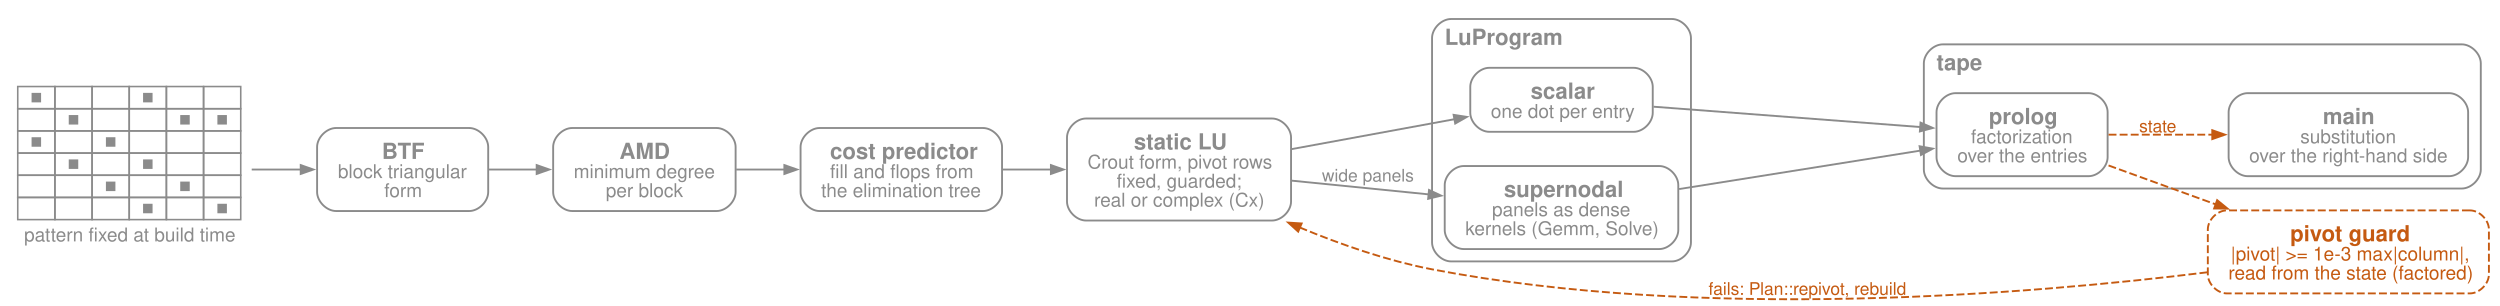
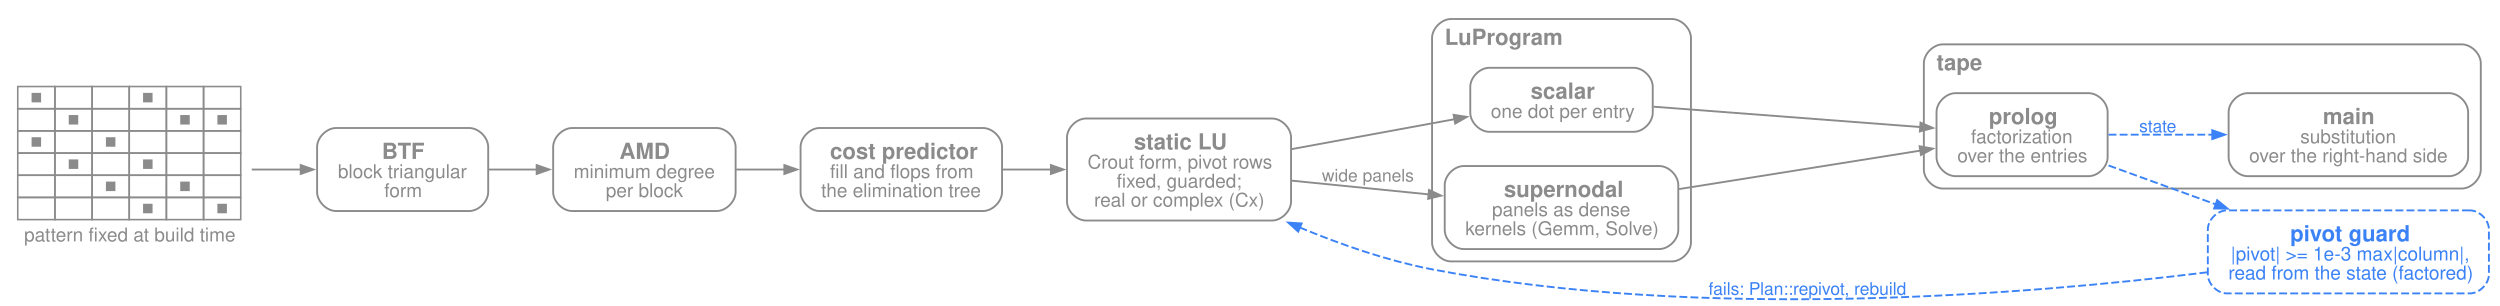
<svg xmlns="http://www.w3.org/2000/svg" width="1578pt" height="193pt" viewBox="0.00 0.00 1578.00 193.00">
  <g id="graph0" class="graph" transform="scale(1 1) rotate(0) translate(4 189.41)">
    <g id="clust1" class="cluster">
      <path fill="none" stroke="#8b8b8b" stroke-width="1.2" d="M911.91,-24.41C911.91,-24.41 1051.33,-24.41 1051.33,-24.41 1057.33,-24.41 1063.33,-30.41 1063.33,-36.41 1063.33,-36.41 1063.33,-165.41 1063.33,-165.41 1063.33,-171.41 1057.33,-177.41 1051.33,-177.41 1051.33,-177.41 911.91,-177.41 911.91,-177.41 905.91,-177.41 899.91,-171.41 899.91,-165.41 899.91,-165.41 899.91,-36.41 899.91,-36.41 899.91,-30.41 905.91,-24.41 911.91,-24.41" />
      <text xml:space="preserve" text-anchor="start" x="907.91" y="-161.11" font-family="Helvetica,Arial,sans-serif" font-weight="bold" font-size="14.00" fill="#8b8b8b">LuProgram</text>
    </g>
    <g id="clust2" class="cluster">
      <path fill="none" stroke="#8b8b8b" stroke-width="1.2" d="M1222.33,-70.41C1222.33,-70.41 1549.88,-70.41 1549.88,-70.41 1555.88,-70.41 1561.88,-76.41 1561.88,-82.41 1561.88,-82.41 1561.88,-149.41 1561.88,-149.41 1561.88,-155.41 1555.88,-161.41 1549.88,-161.41 1549.88,-161.41 1222.33,-161.41 1222.33,-161.41 1216.33,-161.41 1210.33,-155.41 1210.33,-149.41 1210.33,-149.41 1210.33,-82.41 1210.33,-82.41 1210.33,-76.41 1216.33,-70.41 1222.33,-70.41" />
      <text xml:space="preserve" text-anchor="start" x="1218.33" y="-145.11" font-family="Helvetica,Arial,sans-serif" font-weight="bold" font-size="14.00" fill="#8b8b8b">tape</text>
    </g>
    <g id="node1" class="node">
      <polygon fill="none" stroke="#8b8b8b" points="7.2,-120.79 7.2,-134.79 30.66,-134.79 30.66,-120.79 7.2,-120.79" />
      <polygon fill="#8b8b8b" stroke="none" points="15.93,-124.79 15.93,-130.79 21.93,-130.79 21.93,-124.79 15.93,-124.79" />
      <polygon fill="none" stroke="#8b8b8b" points="30.66,-120.79 30.66,-134.79 54.12,-134.79 54.12,-120.79 30.66,-120.79" />
      <polygon fill="none" stroke="#8b8b8b" points="54.12,-120.79 54.12,-134.79 77.58,-134.79 77.58,-120.79 54.12,-120.79" />
      <polygon fill="none" stroke="#8b8b8b" points="77.58,-120.79 77.58,-134.79 101.03,-134.79 101.03,-120.79 77.58,-120.79" />
      <polygon fill="#8b8b8b" stroke="none" points="86.3,-124.79 86.3,-130.79 92.3,-130.79 92.3,-124.79 86.3,-124.79" />
      <polygon fill="none" stroke="#8b8b8b" points="101.03,-120.79 101.03,-134.79 124.49,-134.79 124.49,-120.79 101.03,-120.79" />
      <polygon fill="none" stroke="#8b8b8b" points="124.49,-120.79 124.49,-134.79 147.95,-134.79 147.95,-120.79 124.49,-120.79" />
      <polygon fill="none" stroke="#8b8b8b" points="7.2,-106.79 7.2,-120.79 30.66,-120.79 30.66,-106.79 7.2,-106.79" />
      <polygon fill="none" stroke="#8b8b8b" points="30.66,-106.79 30.66,-120.79 54.12,-120.79 54.12,-106.79 30.66,-106.79" />
      <polygon fill="#8b8b8b" stroke="none" points="39.39,-110.79 39.39,-116.79 45.39,-116.79 45.39,-110.79 39.39,-110.79" />
      <polygon fill="none" stroke="#8b8b8b" points="54.12,-106.79 54.12,-120.79 77.58,-120.79 77.58,-106.79 54.12,-106.79" />
      <polygon fill="none" stroke="#8b8b8b" points="77.58,-106.79 77.58,-120.79 101.03,-120.79 101.03,-106.79 77.58,-106.79" />
      <polygon fill="none" stroke="#8b8b8b" points="101.03,-106.79 101.03,-120.79 124.49,-120.79 124.49,-106.79 101.03,-106.79" />
      <polygon fill="#8b8b8b" stroke="none" points="109.76,-110.79 109.76,-116.79 115.76,-116.79 115.76,-110.79 109.76,-110.79" />
      <polygon fill="none" stroke="#8b8b8b" points="124.49,-106.79 124.49,-120.79 147.95,-120.79 147.95,-106.79 124.49,-106.79" />
      <polygon fill="#8b8b8b" stroke="none" points="133.22,-110.79 133.22,-116.79 139.22,-116.79 139.22,-110.79 133.22,-110.79" />
      <polygon fill="none" stroke="#8b8b8b" points="7.2,-92.79 7.2,-106.79 30.66,-106.79 30.66,-92.79 7.2,-92.79" />
      <polygon fill="#8b8b8b" stroke="none" points="15.93,-96.79 15.93,-102.79 21.93,-102.79 21.93,-96.79 15.93,-96.79" />
      <polygon fill="none" stroke="#8b8b8b" points="30.66,-92.79 30.66,-106.79 54.12,-106.79 54.12,-92.79 30.66,-92.79" />
      <polygon fill="none" stroke="#8b8b8b" points="54.12,-92.79 54.12,-106.79 77.58,-106.79 77.58,-92.79 54.12,-92.79" />
      <polygon fill="#8b8b8b" stroke="none" points="62.85,-96.79 62.85,-102.79 68.85,-102.79 68.85,-96.79 62.85,-96.79" />
      <polygon fill="none" stroke="#8b8b8b" points="77.58,-92.79 77.58,-106.79 101.03,-106.79 101.03,-92.79 77.58,-92.79" />
      <polygon fill="none" stroke="#8b8b8b" points="101.03,-92.79 101.03,-106.79 124.49,-106.79 124.49,-92.79 101.03,-92.79" />
      <polygon fill="none" stroke="#8b8b8b" points="124.49,-92.79 124.49,-106.79 147.95,-106.79 147.95,-92.79 124.49,-92.79" />
      <polygon fill="none" stroke="#8b8b8b" points="7.2,-78.79 7.2,-92.79 30.66,-92.79 30.66,-78.79 7.2,-78.79" />
      <polygon fill="none" stroke="#8b8b8b" points="30.66,-78.79 30.66,-92.79 54.12,-92.79 54.12,-78.79 30.66,-78.79" />
      <polygon fill="#8b8b8b" stroke="none" points="39.39,-82.79 39.39,-88.79 45.39,-88.79 45.39,-82.79 39.39,-82.79" />
      <polygon fill="none" stroke="#8b8b8b" points="54.12,-78.79 54.12,-92.79 77.58,-92.79 77.58,-78.79 54.12,-78.79" />
      <polygon fill="none" stroke="#8b8b8b" points="77.58,-78.79 77.58,-92.79 101.03,-92.79 101.03,-78.79 77.58,-78.79" />
      <polygon fill="#8b8b8b" stroke="none" points="86.3,-82.79 86.3,-88.79 92.3,-88.79 92.3,-82.79 86.3,-82.79" />
      <polygon fill="none" stroke="#8b8b8b" points="101.03,-78.79 101.03,-92.79 124.49,-92.79 124.49,-78.79 101.03,-78.79" />
      <polygon fill="none" stroke="#8b8b8b" points="124.49,-78.79 124.49,-92.79 147.95,-92.79 147.95,-78.79 124.49,-78.79" />
      <polygon fill="none" stroke="#8b8b8b" points="7.2,-64.79 7.2,-78.79 30.66,-78.79 30.66,-64.79 7.2,-64.79" />
      <polygon fill="none" stroke="#8b8b8b" points="30.66,-64.79 30.66,-78.79 54.12,-78.79 54.12,-64.79 30.66,-64.79" />
      <polygon fill="none" stroke="#8b8b8b" points="54.12,-64.79 54.12,-78.79 77.58,-78.79 77.58,-64.79 54.12,-64.79" />
      <polygon fill="#8b8b8b" stroke="none" points="62.85,-68.79 62.85,-74.79 68.85,-74.79 68.85,-68.79 62.85,-68.79" />
      <polygon fill="none" stroke="#8b8b8b" points="77.58,-64.79 77.58,-78.79 101.03,-78.79 101.03,-64.79 77.58,-64.79" />
      <polygon fill="none" stroke="#8b8b8b" points="101.03,-64.79 101.03,-78.79 124.49,-78.79 124.49,-64.79 101.03,-64.79" />
      <polygon fill="#8b8b8b" stroke="none" points="109.76,-68.79 109.76,-74.79 115.76,-74.79 115.76,-68.79 109.76,-68.79" />
      <polygon fill="none" stroke="#8b8b8b" points="124.49,-64.79 124.49,-78.79 147.95,-78.79 147.95,-64.79 124.49,-64.79" />
      <polygon fill="none" stroke="#8b8b8b" points="7.2,-50.79 7.2,-64.79 30.66,-64.79 30.66,-50.79 7.2,-50.79" />
      <polygon fill="none" stroke="#8b8b8b" points="30.66,-50.79 30.66,-64.79 54.12,-64.79 54.12,-50.79 30.66,-50.79" />
      <polygon fill="none" stroke="#8b8b8b" points="54.12,-50.79 54.12,-64.79 77.58,-64.79 77.58,-50.79 54.12,-50.79" />
      <polygon fill="none" stroke="#8b8b8b" points="77.58,-50.79 77.58,-64.79 101.03,-64.79 101.03,-50.79 77.58,-50.79" />
      <polygon fill="#8b8b8b" stroke="none" points="86.3,-54.79 86.3,-60.79 92.3,-60.79 92.3,-54.79 86.3,-54.79" />
      <polygon fill="none" stroke="#8b8b8b" points="101.03,-50.79 101.03,-64.79 124.49,-64.79 124.49,-50.79 101.03,-50.79" />
      <polygon fill="none" stroke="#8b8b8b" points="124.49,-50.79 124.49,-64.79 147.95,-64.79 147.95,-50.79 124.49,-50.79" />
      <polygon fill="#8b8b8b" stroke="none" points="133.22,-54.79 133.22,-60.79 139.22,-60.79 139.22,-54.79 133.22,-54.79" />
      <text xml:space="preserve" text-anchor="start" x="11.2" y="-37.04" font-family="Helvetica,Arial,sans-serif" font-size="12.00" fill="#8b8b8b">pattern fixed at build time</text>
    </g>
    <g id="node2" class="node">
      <path fill="none" stroke="#8b8b8b" stroke-width="1.2" d="M292.15,-108.61C292.15,-108.61 208.15,-108.61 208.15,-108.61 202.15,-108.61 196.15,-102.61 196.15,-96.61 196.15,-96.61 196.15,-68.21 196.15,-68.21 196.15,-62.21 202.15,-56.21 208.15,-56.21 208.15,-56.21 292.15,-56.21 292.15,-56.21 298.15,-56.21 304.15,-62.21 304.15,-68.21 304.15,-68.21 304.15,-96.61 304.15,-96.61 304.15,-102.61 298.15,-108.61 292.15,-108.61" />
      <text xml:space="preserve" text-anchor="start" x="237.03" y="-89.11" font-family="Helvetica,Arial,sans-serif" font-weight="bold" font-size="14.00" fill="#8b8b8b">BTF</text>
      <text xml:space="preserve" text-anchor="start" x="209.28" y="-77.01" font-family="Helvetica,Arial,sans-serif" font-size="12.00" fill="#8b8b8b">block triangular</text>
      <text xml:space="preserve" text-anchor="start" x="238.53" y="-65.01" font-family="Helvetica,Arial,sans-serif" font-size="12.00" fill="#8b8b8b">form</text>
    </g>
    <g id="edge1" class="edge">
      <path fill="none" stroke="#8b8b8b" stroke-width="1.2" d="M154.88,-82.41C165.3,-82.41 175.9,-82.41 186.05,-82.41" />
      <polygon fill="#8b8b8b" stroke="#8b8b8b" stroke-width="1.2" points="185.81,-85.21 193.81,-82.41 185.81,-79.61 185.81,-85.21" />
    </g>
    <g id="node3" class="node">
      <path fill="none" stroke="#8b8b8b" stroke-width="1.2" d="M448.32,-108.61C448.32,-108.61 357.15,-108.61 357.15,-108.61 351.15,-108.61 345.15,-102.61 345.15,-96.61 345.15,-96.61 345.15,-68.21 345.15,-68.21 345.15,-62.21 351.15,-56.21 357.15,-56.21 357.15,-56.21 448.32,-56.21 448.32,-56.21 454.32,-56.21 460.32,-62.21 460.32,-68.21 460.32,-68.21 460.32,-96.61 460.32,-96.61 460.32,-102.61 454.32,-108.61 448.32,-108.61" />
      <text xml:space="preserve" text-anchor="start" x="386.99" y="-89.11" font-family="Helvetica,Arial,sans-serif" font-weight="bold" font-size="14.00" fill="#8b8b8b">AMD</text>
      <text xml:space="preserve" text-anchor="start" x="358.11" y="-77.01" font-family="Helvetica,Arial,sans-serif" font-size="12.00" fill="#8b8b8b">minimum degree</text>
      <text xml:space="preserve" text-anchor="start" x="378.36" y="-65.01" font-family="Helvetica,Arial,sans-serif" font-size="12.00" fill="#8b8b8b">per block</text>
    </g>
    <g id="edge2" class="edge">
      <path fill="none" stroke="#8b8b8b" stroke-width="1.2" d="M304.66,-82.41C314.47,-82.41 324.81,-82.41 334.94,-82.41" />
      <polygon fill="#8b8b8b" stroke="#8b8b8b" stroke-width="1.2" points="334.75,-85.21 342.75,-82.41 334.75,-79.61 334.75,-85.21" />
    </g>
    <g id="node4" class="node">
      <path fill="none" stroke="#8b8b8b" stroke-width="1.2" d="M616.49,-108.61C616.49,-108.61 513.32,-108.61 513.32,-108.61 507.32,-108.61 501.32,-102.61 501.32,-96.61 501.32,-96.61 501.32,-68.21 501.32,-68.21 501.32,-62.21 507.32,-56.21 513.32,-56.21 513.32,-56.21 616.49,-56.21 616.49,-56.21 622.49,-56.21 628.49,-62.21 628.49,-68.21 628.49,-68.21 628.49,-96.61 628.49,-96.61 628.49,-102.61 622.49,-108.61 616.49,-108.61" />
      <text xml:space="preserve" text-anchor="start" x="519.91" y="-89.11" font-family="Helvetica,Arial,sans-serif" font-weight="bold" font-size="14.00" fill="#8b8b8b">cost predictor</text>
      <text xml:space="preserve" text-anchor="start" x="519.91" y="-77.01" font-family="Helvetica,Arial,sans-serif" font-size="12.00" fill="#8b8b8b">fill and flops from</text>
      <text xml:space="preserve" text-anchor="start" x="514.28" y="-65.01" font-family="Helvetica,Arial,sans-serif" font-size="12.00" fill="#8b8b8b">the elimination tree</text>
    </g>
    <g id="edge3" class="edge">
      <path fill="none" stroke="#8b8b8b" stroke-width="1.2" d="M460.66,-82.41C470.54,-82.41 480.93,-82.41 491.16,-82.41" />
      <polygon fill="#8b8b8b" stroke="#8b8b8b" stroke-width="1.2" points="491.09,-85.21 499.09,-82.41 491.09,-79.61 491.09,-85.21" />
    </g>
    <g id="node5" class="node">
      <path fill="none" stroke="#8b8b8b" stroke-width="1.2" d="M798.91,-114.61C798.91,-114.61 681.49,-114.61 681.49,-114.61 675.49,-114.61 669.49,-108.61 669.49,-102.61 669.49,-102.61 669.49,-62.21 669.49,-62.21 669.49,-56.21 675.49,-50.21 681.49,-50.21 681.49,-50.21 798.91,-50.21 798.91,-50.21 804.91,-50.21 810.91,-56.21 810.91,-62.21 810.91,-62.21 810.91,-102.61 810.91,-102.61 810.91,-108.61 804.91,-114.61 798.91,-114.61" />
      <text xml:space="preserve" text-anchor="start" x="711.7" y="-95.11" font-family="Helvetica,Arial,sans-serif" font-weight="bold" font-size="14.00" fill="#8b8b8b">static LU</text>
      <text xml:space="preserve" text-anchor="start" x="682.45" y="-83.01" font-family="Helvetica,Arial,sans-serif" font-size="12.00" fill="#8b8b8b">Crout form, pivot rows</text>
      <text xml:space="preserve" text-anchor="start" x="700.83" y="-71.01" font-family="Helvetica,Arial,sans-serif" font-size="12.00" fill="#8b8b8b">fixed, guarded;</text>
      <text xml:space="preserve" text-anchor="start" x="686.58" y="-59.01" font-family="Helvetica,Arial,sans-serif" font-size="12.00" fill="#8b8b8b">real or complex (Cx)</text>
    </g>
    <g id="edge4" class="edge">
      <path fill="none" stroke="#8b8b8b" stroke-width="1.2" d="M628.96,-82.41C638.86,-82.41 649.2,-82.41 659.42,-82.41" />
      <polygon fill="#8b8b8b" stroke="#8b8b8b" stroke-width="1.2" points="659.34,-85.21 667.34,-82.41 659.34,-79.61 659.34,-85.21" />
    </g>
    <g id="node6" class="node">
      <path fill="none" stroke="#8b8b8b" stroke-width="1.2" d="M1027.21,-146.61C1027.21,-146.61 936.04,-146.61 936.04,-146.61 930.04,-146.61 924.04,-140.61 924.04,-134.61 924.04,-134.61 924.04,-118.21 924.04,-118.21 924.04,-112.21 930.04,-106.21 936.04,-106.21 936.04,-106.21 1027.21,-106.21 1027.21,-106.21 1033.21,-106.21 1039.21,-112.21 1039.21,-118.21 1039.21,-118.21 1039.21,-134.61 1039.21,-134.61 1039.21,-140.61 1033.21,-146.61 1027.21,-146.61" />
      <text xml:space="preserve" text-anchor="start" x="962.12" y="-127.11" font-family="Helvetica,Arial,sans-serif" font-weight="bold" font-size="14.00" fill="#8b8b8b">scalar</text>
      <text xml:space="preserve" text-anchor="start" x="937" y="-115.01" font-family="Helvetica,Arial,sans-serif" font-size="12.00" fill="#8b8b8b">one dot per entry</text>
    </g>
    <g id="edge5" class="edge">
      <path fill="none" stroke="#8b8b8b" stroke-width="1.2" d="M811.42,-95.32C843.94,-101.29 882.39,-108.36 914.4,-114.24" />
      <polygon fill="#8b8b8b" stroke="#8b8b8b" stroke-width="1.2" points="913.52,-116.93 921.9,-115.62 914.53,-111.42 913.52,-116.93" />
    </g>
    <g id="node7" class="node">
      <path fill="none" stroke="#8b8b8b" stroke-width="1.2" d="M1043.33,-84.61C1043.33,-84.61 919.91,-84.61 919.91,-84.61 913.91,-84.61 907.91,-78.61 907.91,-72.61 907.91,-72.61 907.91,-44.21 907.91,-44.21 907.91,-38.21 913.91,-32.21 919.91,-32.21 919.91,-32.21 1043.33,-32.21 1043.33,-32.21 1049.33,-32.21 1055.33,-38.21 1055.33,-44.21 1055.33,-44.21 1055.33,-72.61 1055.33,-72.61 1055.33,-78.61 1049.33,-84.61 1043.33,-84.61" />
      <text xml:space="preserve" text-anchor="start" x="945.25" y="-65.11" font-family="Helvetica,Arial,sans-serif" font-weight="bold" font-size="14.00" fill="#8b8b8b">supernodal</text>
      <text xml:space="preserve" text-anchor="start" x="937.75" y="-53.01" font-family="Helvetica,Arial,sans-serif" font-size="12.00" fill="#8b8b8b">panels as dense</text>
      <text xml:space="preserve" text-anchor="start" x="920.87" y="-41.01" font-family="Helvetica,Arial,sans-serif" font-size="12.00" fill="#8b8b8b">kernels (Gemm, Solve)</text>
    </g>
    <g id="edge6" class="edge">
      <path fill="none" stroke="#8b8b8b" stroke-width="1.2" d="M811.42,-75.37C838.56,-72.65 869.84,-69.52 898.05,-66.69" />
      <polygon fill="#8b8b8b" stroke="#8b8b8b" stroke-width="1.2" points="898,-69.51 905.68,-65.92 897.45,-63.93 898,-69.51" />
      <text xml:space="preserve" text-anchor="middle" x="859.41" y="-74.82" font-family="Helvetica,Arial,sans-serif" font-size="11.00" fill="#8b8b8b">wide panels</text>
    </g>
    <g id="node8" class="node">
      <path fill="none" stroke="#8b8b8b" stroke-width="1.2" d="M1314.33,-130.61C1314.33,-130.61 1230.33,-130.61 1230.33,-130.61 1224.33,-130.61 1218.33,-124.61 1218.33,-118.61 1218.33,-118.61 1218.33,-90.21 1218.33,-90.21 1218.33,-84.21 1224.33,-78.21 1230.33,-78.21 1230.33,-78.21 1314.33,-78.21 1314.33,-78.21 1320.33,-78.21 1326.33,-84.21 1326.33,-90.21 1326.33,-90.21 1326.33,-118.61 1326.33,-118.61 1326.33,-124.61 1320.33,-130.61 1314.33,-130.61" />
      <text xml:space="preserve" text-anchor="start" x="1251.33" y="-111.11" font-family="Helvetica,Arial,sans-serif" font-weight="bold" font-size="14.00" fill="#8b8b8b">prolog</text>
      <text xml:space="preserve" text-anchor="start" x="1240.08" y="-99.01" font-family="Helvetica,Arial,sans-serif" font-size="12.00" fill="#8b8b8b">factorization</text>
      <text xml:space="preserve" text-anchor="start" x="1231.46" y="-87.01" font-family="Helvetica,Arial,sans-serif" font-size="12.00" fill="#8b8b8b">over the entries</text>
    </g>
    <g id="edge7" class="edge">
      <path fill="none" stroke="#8b8b8b" stroke-width="1.2" d="M1039.66,-122.06C1088.19,-118.37 1157.81,-113.06 1208.04,-109.23" />
      <polygon fill="#8b8b8b" stroke="#8b8b8b" stroke-width="1.2" points="1208.25,-112.03 1216.01,-108.63 1207.82,-106.44 1208.25,-112.03" />
    </g>
    <g id="edge8" class="edge">
      <path fill="none" stroke="#8b8b8b" stroke-width="1.2" d="M1055.85,-70.08C1102.85,-77.57 1163.26,-87.19 1208.16,-94.35" />
      <polygon fill="#8b8b8b" stroke="#8b8b8b" stroke-width="1.2" points="1207.64,-97.1 1215.98,-95.59 1208.52,-91.57 1207.64,-97.1" />
    </g>
    <g id="node9" class="node">
      <path fill="none" stroke="#8b8b8b" stroke-width="1.2" d="M1541.88,-130.61C1541.88,-130.61 1414.71,-130.61 1414.71,-130.61 1408.71,-130.61 1402.71,-124.61 1402.71,-118.61 1402.71,-118.61 1402.71,-90.21 1402.71,-90.21 1402.71,-84.21 1408.71,-78.21 1414.71,-78.21 1414.71,-78.21 1541.88,-78.21 1541.88,-78.21 1547.88,-78.21 1553.88,-84.21 1553.88,-90.21 1553.88,-90.21 1553.88,-118.61 1553.88,-118.61 1553.88,-124.61 1547.88,-130.61 1541.88,-130.61" />
      <text xml:space="preserve" text-anchor="start" x="1462.17" y="-111.11" font-family="Helvetica,Arial,sans-serif" font-weight="bold" font-size="14.00" fill="#8b8b8b">main</text>
      <text xml:space="preserve" text-anchor="start" x="1447.92" y="-99.01" font-family="Helvetica,Arial,sans-serif" font-size="12.00" fill="#8b8b8b">substitution</text>
      <text xml:space="preserve" text-anchor="start" x="1415.67" y="-87.01" font-family="Helvetica,Arial,sans-serif" font-size="12.00" fill="#8b8b8b">over the right-hand side</text>
    </g>
    <g id="edge9" class="edge">
-       <path fill="none" stroke="#c55a11" stroke-width="1.2" stroke-dasharray="5,2" d="M1326.92,-104.41C1346.97,-104.41 1370.26,-104.41 1392.45,-104.41" />
-       <polygon fill="#c55a11" stroke="#c55a11" stroke-width="1.2" points="1392.39,-107.21 1400.39,-104.41 1392.39,-101.61 1392.39,-107.21" />
-       <text xml:space="preserve" text-anchor="middle" x="1357.96" y="-105.96" font-family="Helvetica,Arial,sans-serif" font-size="11.00" fill="#c55a11">state</text>
+       <path fill="none" stroke="#3b82f6" stroke-width="1.2" stroke-dasharray="5,2" d="M1326.92,-104.41C1346.97,-104.41 1370.26,-104.41 1392.45,-104.41" />
+       <polygon fill="#3b82f6" stroke="#3b82f6" stroke-width="1.2" points="1392.39,-107.21 1400.39,-104.41 1392.39,-101.61 1392.39,-107.21" />
+       <text xml:space="preserve" text-anchor="middle" x="1357.96" y="-105.96" font-family="Helvetica,Arial,sans-serif" font-size="11.00" fill="#3b82f6">state</text>
    </g>
    <g id="node10" class="node">
-       <path fill="none" stroke="#c55a11" stroke-width="1.2" stroke-dasharray="5,2" d="M1555,-56.61C1555,-56.61 1401.58,-56.61 1401.58,-56.61 1395.58,-56.61 1389.58,-50.61 1389.58,-44.61 1389.58,-44.61 1389.58,-16.21 1389.58,-16.21 1389.58,-10.21 1395.58,-4.21 1401.58,-4.21 1401.58,-4.21 1555,-4.21 1555,-4.21 1561,-4.21 1567,-10.21 1567,-16.21 1567,-16.21 1567,-44.61 1567,-44.61 1567,-50.61 1561,-56.61 1555,-56.61" />
-       <text xml:space="preserve" text-anchor="start" x="1441.54" y="-37.11" font-family="Helvetica,Arial,sans-serif" font-weight="bold" font-size="14.00" fill="#c55a11">pivot guard</text>
-       <text xml:space="preserve" text-anchor="start" x="1404.04" y="-25.01" font-family="Helvetica,Arial,sans-serif" font-size="12.00" fill="#c55a11">|pivot| &gt;= 1e-3 max|column|,</text>
-       <text xml:space="preserve" text-anchor="start" x="1402.54" y="-13.01" font-family="Helvetica,Arial,sans-serif" font-size="12.00" fill="#c55a11">read from the state (factored)</text>
+       <path fill="none" stroke="#3b82f6" stroke-width="1.2" stroke-dasharray="5,2" d="M1555,-56.61C1555,-56.61 1401.58,-56.61 1401.58,-56.61 1395.58,-56.61 1389.58,-50.61 1389.58,-44.61 1389.58,-44.61 1389.58,-16.21 1389.58,-16.21 1389.58,-10.21 1395.58,-4.21 1401.58,-4.21 1401.58,-4.21 1555,-4.21 1555,-4.21 1561,-4.21 1567,-10.21 1567,-16.21 1567,-16.21 1567,-44.61 1567,-44.61 1567,-50.61 1561,-56.61 1555,-56.61" />
+       <text xml:space="preserve" text-anchor="start" x="1441.54" y="-37.11" font-family="Helvetica,Arial,sans-serif" font-weight="bold" font-size="14.00" fill="#3b82f6">pivot guard</text>
+       <text xml:space="preserve" text-anchor="start" x="1404.04" y="-25.01" font-family="Helvetica,Arial,sans-serif" font-size="12.00" fill="#3b82f6">|pivot| &gt;= 1e-3 max|column|,</text>
+       <text xml:space="preserve" text-anchor="start" x="1402.54" y="-13.01" font-family="Helvetica,Arial,sans-serif" font-size="12.00" fill="#3b82f6">read from the state (factored)</text>
    </g>
    <g id="edge10" class="edge">
-       <path fill="none" stroke="#c55a11" stroke-width="1.2" stroke-dasharray="5,2" d="M1326.92,-84.97C1347.65,-77.45 1371.86,-68.66 1394.72,-60.37" />
-       <polygon fill="#c55a11" stroke="#c55a11" stroke-width="1.2" points="1395.47,-63.08 1402.03,-57.72 1393.56,-57.81 1395.47,-63.08" />
+       <path fill="none" stroke="#3b82f6" stroke-width="1.2" stroke-dasharray="5,2" d="M1326.92,-84.97C1347.65,-77.45 1371.86,-68.66 1394.72,-60.37" />
+       <polygon fill="#3b82f6" stroke="#3b82f6" stroke-width="1.2" points="1395.47,-63.08 1402.03,-57.72 1393.56,-57.81 1395.47,-63.08" />
    </g>
    <g id="edge11" class="edge">
-       <path fill="none" stroke="#c55a11" stroke-width="1.2" stroke-dasharray="5,2" d="M1389.28,-17.54C1275.23,-3.41 1070.76,13.26 899.91,-19.41 871.78,-24.79 842.28,-35.08 816.45,-45.81" />
-       <polygon fill="#c55a11" stroke="#c55a11" stroke-width="1.2" points="815.41,-43.21 809.14,-48.91 817.6,-48.36 815.41,-43.21" />
-       <text xml:space="preserve" text-anchor="middle" x="1136.83" y="-3.31" font-family="Helvetica,Arial,sans-serif" font-size="11.00" fill="#c55a11">fails: Plan::repivot, rebuild</text>
+       <path fill="none" stroke="#3b82f6" stroke-width="1.2" stroke-dasharray="5,2" d="M1389.28,-17.54C1275.23,-3.41 1070.76,13.26 899.91,-19.41 871.78,-24.79 842.28,-35.08 816.45,-45.81" />
+       <polygon fill="#3b82f6" stroke="#3b82f6" stroke-width="1.2" points="815.41,-43.21 809.14,-48.91 817.6,-48.36 815.41,-43.21" />
+       <text xml:space="preserve" text-anchor="middle" x="1136.83" y="-3.31" font-family="Helvetica,Arial,sans-serif" font-size="11.00" fill="#3b82f6">fails: Plan::repivot, rebuild</text>
    </g>
  </g>
</svg>
